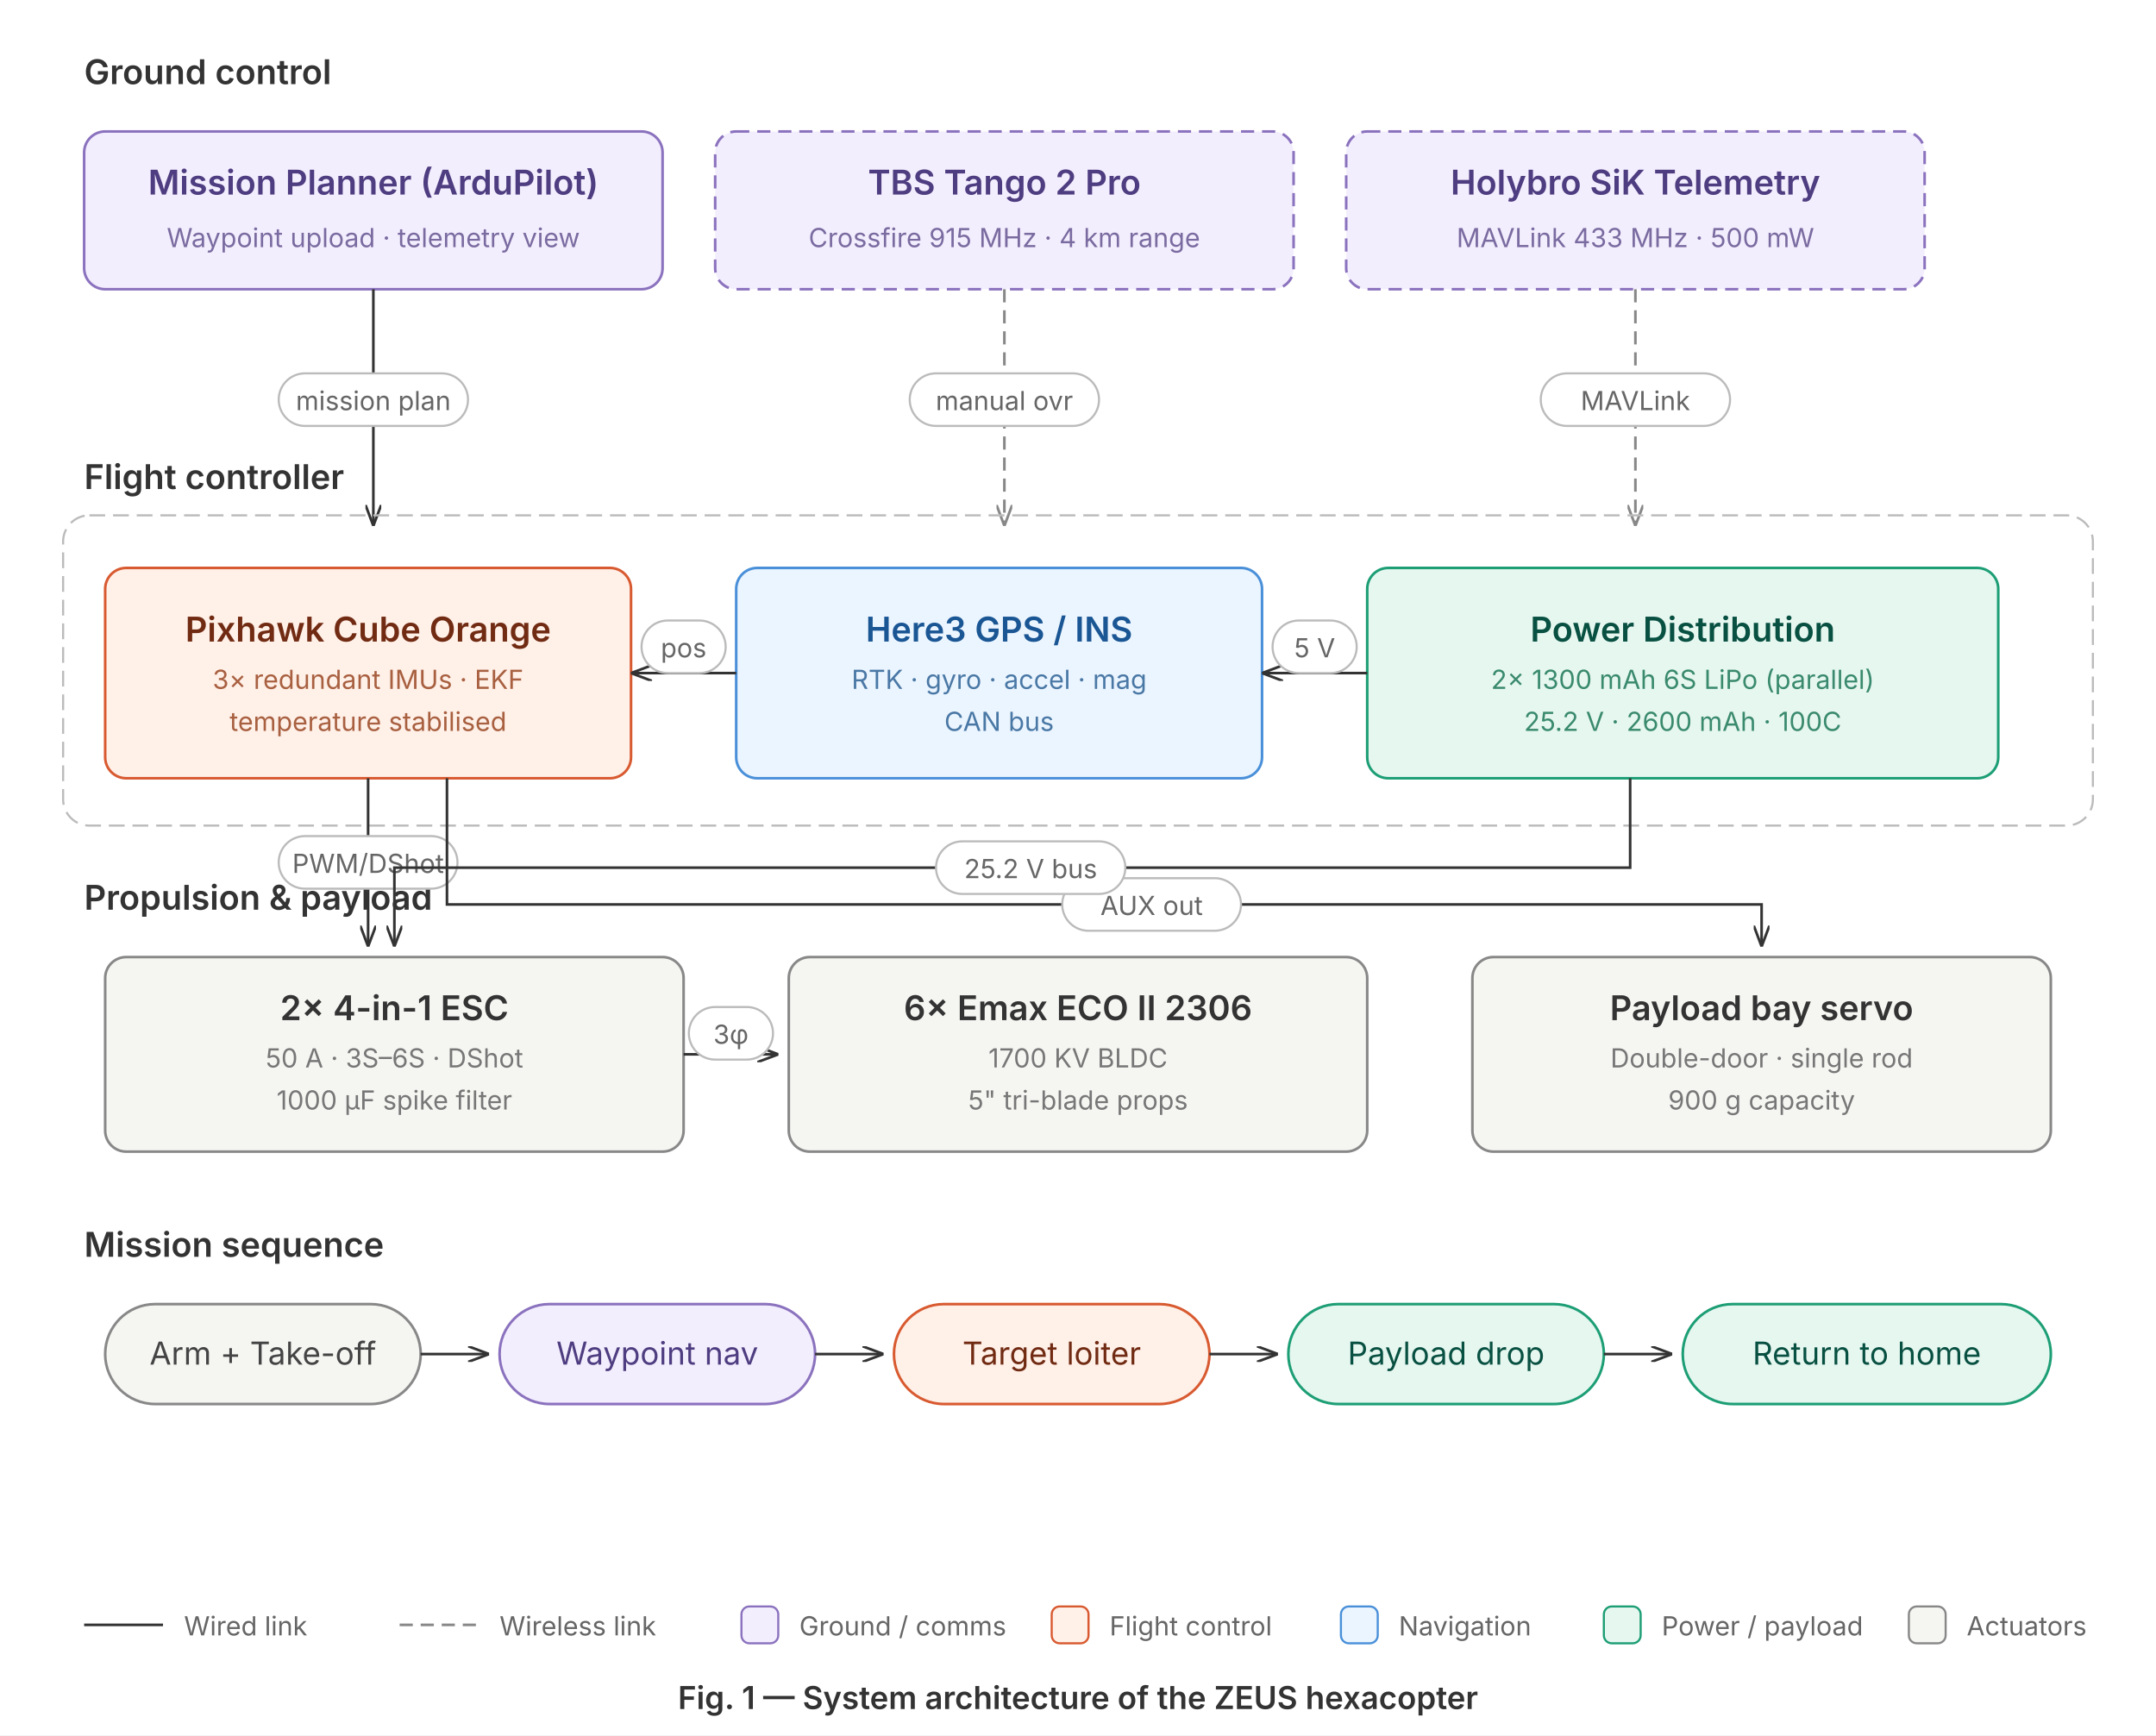
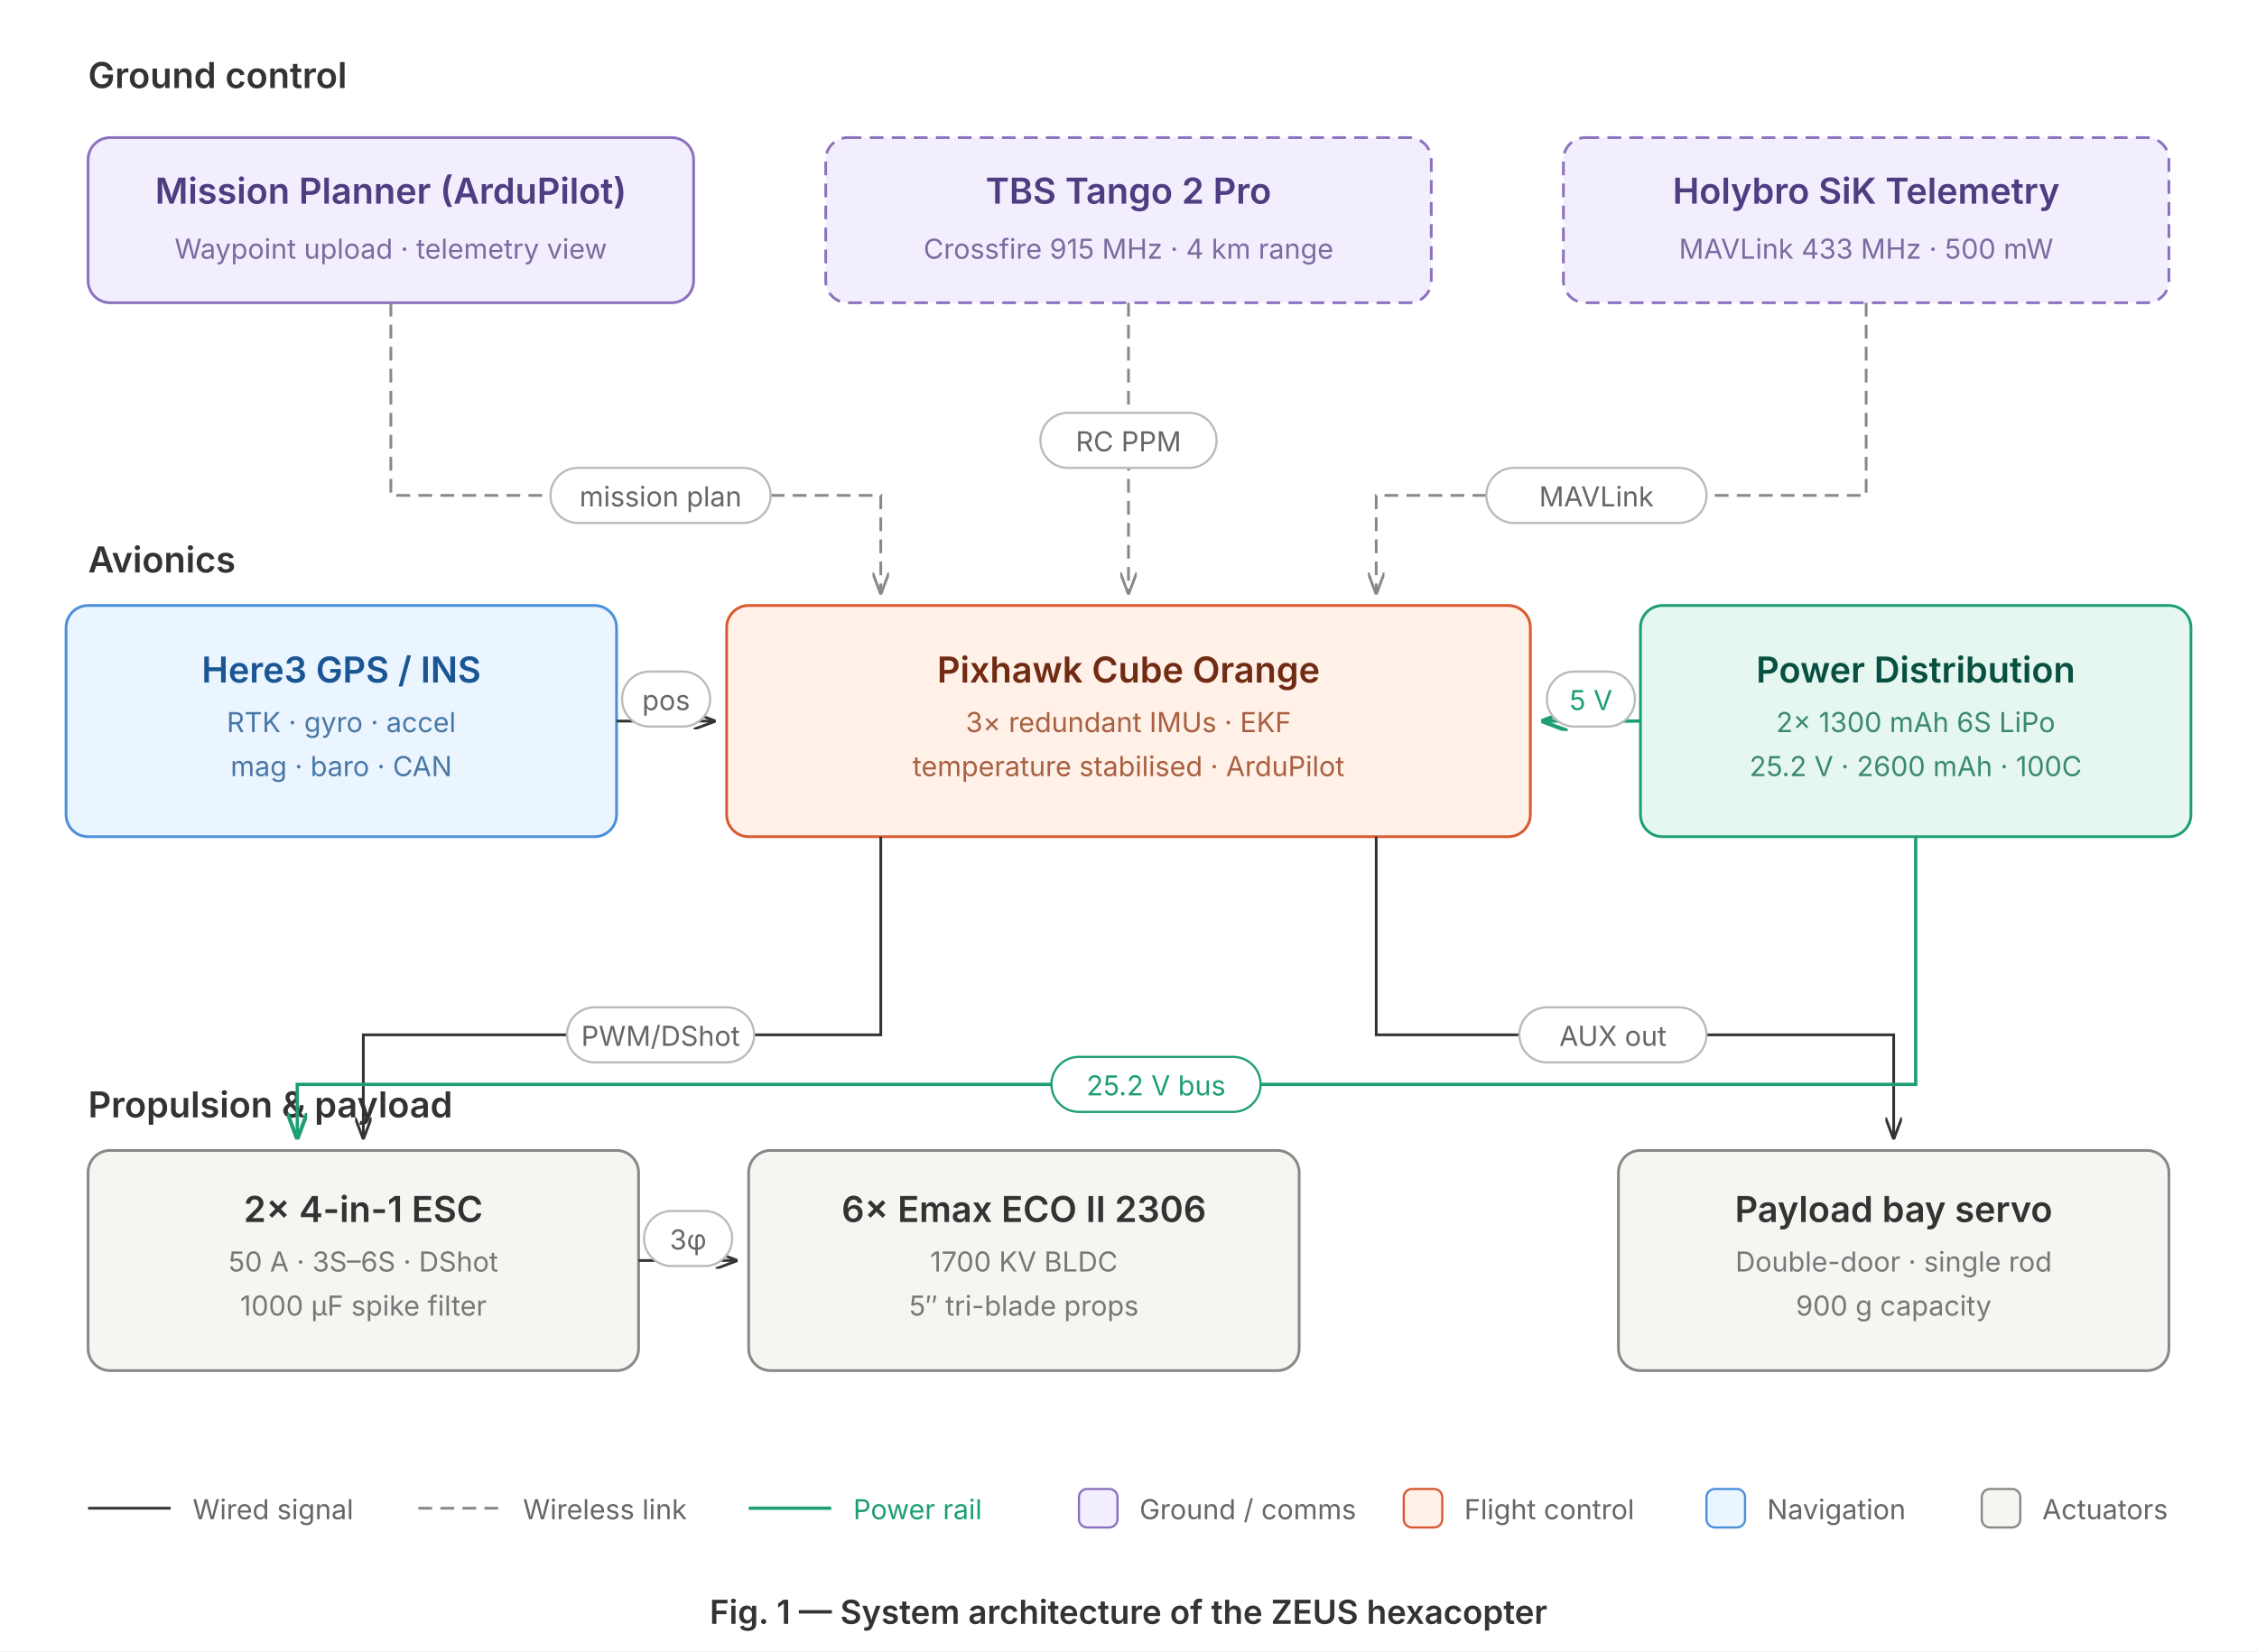
- <svg xmlns="http://www.w3.org/2000/svg" viewBox="0 0 820 660" font-family="'Inter', 'Segoe UI', 'Helvetica Neue', Arial, sans-serif">
+ <svg xmlns="http://www.w3.org/2000/svg" viewBox="0 0 820 600" font-family="'Inter', 'Segoe UI', 'Helvetica Neue', Arial, sans-serif">
  <defs>
    <marker id="arr" markerWidth="8" markerHeight="6" refX="8" refY="3" orient="auto">
      <path d="M0,0 L8,3 L0,6" fill="none" stroke="#333" stroke-width="1" stroke-linejoin="round" stroke-linecap="round" />
    </marker>
    <marker id="arr-dash" markerWidth="8" markerHeight="6" refX="8" refY="3" orient="auto">
      <path d="M0,0 L8,3 L0,6" fill="none" stroke="#888" stroke-width="1" stroke-linejoin="round" stroke-linecap="round" />
    </marker>
+     <marker id="arr-pwr" markerWidth="8" markerHeight="6" refX="8" refY="3" orient="auto">
+       <path d="M0,0 L8,3 L0,6" fill="none" stroke="#1D9E75" stroke-width="1.2" stroke-linejoin="round" stroke-linecap="round" />
+     </marker>
  </defs>
-   <rect width="820" height="660" fill="#fff" />
+   <rect width="820" height="600" fill="#fff" />
  <text x="32" y="32" fill="#333" font-size="13" font-weight="600">Ground control</text>
  <rect x="32" y="50" width="220" height="60" rx="8" fill="#F3EEFE" stroke="#8B72BE" stroke-width="1" />
  <text x="142" y="74" text-anchor="middle" fill="#4E3D80" font-size="13" font-weight="600">Mission Planner (ArduPilot)</text>
  <text x="142" y="94" text-anchor="middle" fill="#7A6BA0" font-size="10">Waypoint upload · telemetry view</text>
-   <rect x="272" y="50" width="220" height="60" rx="8" fill="#F3EEFE" stroke="#8B72BE" stroke-width="1" stroke-dasharray="5,3" />
-   <text x="382" y="74" text-anchor="middle" fill="#4E3D80" font-size="13" font-weight="600">TBS Tango 2 Pro</text>
-   <text x="382" y="94" text-anchor="middle" fill="#7A6BA0" font-size="10">Crossfire 915 MHz · 4 km range</text>
-   <rect x="512" y="50" width="220" height="60" rx="8" fill="#F3EEFE" stroke="#8B72BE" stroke-width="1" stroke-dasharray="5,3" />
-   <text x="622" y="74" text-anchor="middle" fill="#4E3D80" font-size="13" font-weight="600">Holybro SiK Telemetry</text>
-   <text x="622" y="94" text-anchor="middle" fill="#7A6BA0" font-size="10">MAVLink 433 MHz · 500 mW</text>
-   <line x1="142" y1="110" x2="142" y2="200" stroke="#333" stroke-width="1" marker-end="url(#arr)" />
-   <rect x="106" y="142" width="72" height="20" rx="10" fill="#fff" stroke="#bbb" stroke-width="0.8" />
-   <text x="142" y="156" text-anchor="middle" fill="#666" font-size="10">mission plan</text>
-   <line x1="382" y1="110" x2="382" y2="200" stroke="#888" stroke-width="1" stroke-dasharray="5,3" marker-end="url(#arr-dash)" />
-   <rect x="346" y="142" width="72" height="20" rx="10" fill="#fff" stroke="#bbb" stroke-width="0.8" />
-   <text x="382" y="156" text-anchor="middle" fill="#666" font-size="10">manual ovr</text>
-   <line x1="622" y1="110" x2="622" y2="200" stroke="#888" stroke-width="1" stroke-dasharray="5,3" marker-end="url(#arr-dash)" />
-   <rect x="586" y="142" width="72" height="20" rx="10" fill="#fff" stroke="#bbb" stroke-width="0.8" />
-   <text x="622" y="156" text-anchor="middle" fill="#666" font-size="10">MAVLink</text>
-   <text x="32" y="186" fill="#333" font-size="13" font-weight="600">Flight controller</text>
-   <rect x="24" y="196" width="772" height="118" rx="10" fill="none" stroke="#bbb" stroke-width="0.8" stroke-dasharray="6,3" />
-   <rect x="40" y="216" width="200" height="80" rx="8" fill="#FFF0E8" stroke="#D85A30" stroke-width="1" />
-   <text x="140" y="244" text-anchor="middle" fill="#712B13" font-size="13" font-weight="600">Pixhawk Cube Orange</text>
-   <text x="140" y="262" text-anchor="middle" fill="#A86040" font-size="10">3× redundant IMUs · EKF</text>
-   <text x="140" y="278" text-anchor="middle" fill="#A86040" font-size="10">temperature stabilised</text>
-   <rect x="280" y="216" width="200" height="80" rx="8" fill="#EBF5FF" stroke="#4A90D9" stroke-width="1" />
-   <text x="380" y="244" text-anchor="middle" fill="#1A5694" font-size="13" font-weight="600">Here3 GPS / INS</text>
-   <text x="380" y="262" text-anchor="middle" fill="#4A78A5" font-size="10">RTK · gyro · accel · mag</text>
-   <text x="380" y="278" text-anchor="middle" fill="#4A78A5" font-size="10">CAN bus</text>
-   <rect x="520" y="216" width="240" height="80" rx="8" fill="#E6F7F0" stroke="#1D9E75" stroke-width="1" />
-   <text x="640" y="244" text-anchor="middle" fill="#085041" font-size="13" font-weight="600">Power Distribution</text>
-   <text x="640" y="262" text-anchor="middle" fill="#3A8A6E" font-size="10">2× 1300 mAh 6S LiPo (parallel)</text>
-   <text x="640" y="278" text-anchor="middle" fill="#3A8A6E" font-size="10">25.2 V · 2600 mAh · 100C</text>
-   <line x1="280" y1="256" x2="240" y2="256" stroke="#333" stroke-width="1" marker-end="url(#arr)" />
-   <rect x="244" y="236" width="32" height="20" rx="10" fill="#fff" stroke="#bbb" stroke-width="0.8" />
-   <text x="260" y="250" text-anchor="middle" fill="#666" font-size="10">pos</text>
-   <line x1="520" y1="256" x2="480" y2="256" stroke="#333" stroke-width="1" marker-end="url(#arr)" />
-   <rect x="484" y="236" width="32" height="20" rx="10" fill="#fff" stroke="#bbb" stroke-width="0.8" />
-   <text x="500" y="250" text-anchor="middle" fill="#666" font-size="10">5 V</text>
-   <text x="32" y="346" fill="#333" font-size="13" font-weight="600">Propulsion &amp; payload</text>
-   <rect x="40" y="364" width="220" height="74" rx="8" fill="#F5F5F2" stroke="#888" stroke-width="1" />
-   <text x="150" y="388" text-anchor="middle" fill="#333" font-size="13" font-weight="600">2× 4-in-1 ESC</text>
-   <text x="150" y="406" text-anchor="middle" fill="#777" font-size="10">50 A · 3S–6S · DShot</text>
-   <text x="150" y="422" text-anchor="middle" fill="#777" font-size="10">1000 µF spike filter</text>
-   <rect x="300" y="364" width="220" height="74" rx="8" fill="#F5F5F2" stroke="#888" stroke-width="1" />
-   <text x="410" y="388" text-anchor="middle" fill="#333" font-size="13" font-weight="600">6× Emax ECO II 2306</text>
-   <text x="410" y="406" text-anchor="middle" fill="#777" font-size="10">1700 KV BLDC</text>
-   <text x="410" y="422" text-anchor="middle" fill="#777" font-size="10">5" tri-blade props</text>
-   <rect x="560" y="364" width="220" height="74" rx="8" fill="#F5F5F2" stroke="#888" stroke-width="1" />
-   <text x="670" y="388" text-anchor="middle" fill="#333" font-size="13" font-weight="600">Payload bay servo</text>
-   <text x="670" y="406" text-anchor="middle" fill="#777" font-size="10">Double-door · single rod</text>
-   <text x="670" y="422" text-anchor="middle" fill="#777" font-size="10">900 g capacity</text>
-   <path d="M140,296 L140,360" fill="none" stroke="#333" stroke-width="1" marker-end="url(#arr)" />
-   <rect x="106" y="318" width="68" height="20" rx="10" fill="#fff" stroke="#bbb" stroke-width="0.8" />
-   <text x="140" y="332" text-anchor="middle" fill="#666" font-size="10">PWM/DShot</text>
-   <line x1="260" y1="401" x2="296" y2="401" stroke="#333" stroke-width="1" marker-end="url(#arr)" />
-   <rect x="262" y="383" width="32" height="20" rx="10" fill="#fff" stroke="#bbb" stroke-width="0.8" />
-   <text x="278" y="397" text-anchor="middle" fill="#666" font-size="10">3φ</text>
-   <path d="M170,296 L170,344 L670,344 L670,360" fill="none" stroke="#333" stroke-width="1" marker-end="url(#arr)" />
-   <rect x="404" y="334" width="68" height="20" rx="10" fill="#fff" stroke="#bbb" stroke-width="0.8" />
-   <text x="438" y="348" text-anchor="middle" fill="#666" font-size="10">AUX out</text>
-   <path d="M620,296 L620,330 L150,330 L150,360" fill="none" stroke="#333" stroke-width="1" marker-end="url(#arr)" />
-   <rect x="356" y="320" width="72" height="20" rx="10" fill="#fff" stroke="#bbb" stroke-width="0.8" />
-   <text x="392" y="334" text-anchor="middle" fill="#666" font-size="10">25.2 V bus</text>
-   <text x="32" y="478" fill="#333" font-size="13" font-weight="600">Mission sequence</text>
-   <rect x="40" y="496" width="120" height="38" rx="19" fill="#F5F5F2" stroke="#888" stroke-width="1" />
-   <text x="100" y="519" text-anchor="middle" fill="#444" font-size="12">Arm + Take-off</text>
-   <rect x="190" y="496" width="120" height="38" rx="19" fill="#F3EEFE" stroke="#8B72BE" stroke-width="1" />
-   <text x="250" y="519" text-anchor="middle" fill="#4E3D80" font-size="12">Waypoint nav</text>
-   <rect x="340" y="496" width="120" height="38" rx="19" fill="#FFF0E8" stroke="#D85A30" stroke-width="1" />
-   <text x="400" y="519" text-anchor="middle" fill="#712B13" font-size="12">Target loiter</text>
-   <rect x="490" y="496" width="120" height="38" rx="19" fill="#E6F7F0" stroke="#1D9E75" stroke-width="1" />
-   <text x="550" y="519" text-anchor="middle" fill="#085041" font-size="12">Payload drop</text>
-   <rect x="640" y="496" width="140" height="38" rx="19" fill="#E6F7F0" stroke="#1D9E75" stroke-width="1" />
-   <text x="710" y="519" text-anchor="middle" fill="#085041" font-size="12">Return to home</text>
-   <line x1="160" y1="515" x2="186" y2="515" stroke="#333" stroke-width="1" marker-end="url(#arr)" />
-   <line x1="310" y1="515" x2="336" y2="515" stroke="#333" stroke-width="1" marker-end="url(#arr)" />
-   <line x1="460" y1="515" x2="486" y2="515" stroke="#333" stroke-width="1" marker-end="url(#arr)" />
-   <line x1="610" y1="515" x2="636" y2="515" stroke="#333" stroke-width="1" marker-end="url(#arr)" />
-   <g transform="translate(32,610)">
+   <rect x="300" y="50" width="220" height="60" rx="8" fill="#F3EEFE" stroke="#8B72BE" stroke-width="1" stroke-dasharray="5,3" />
+   <text x="410" y="74" text-anchor="middle" fill="#4E3D80" font-size="13" font-weight="600">TBS Tango 2 Pro</text>
+   <text x="410" y="94" text-anchor="middle" fill="#7A6BA0" font-size="10">Crossfire 915 MHz · 4 km range</text>
+   <rect x="568" y="50" width="220" height="60" rx="8" fill="#F3EEFE" stroke="#8B72BE" stroke-width="1" stroke-dasharray="5,3" />
+   <text x="678" y="74" text-anchor="middle" fill="#4E3D80" font-size="13" font-weight="600">Holybro SiK Telemetry</text>
+   <text x="678" y="94" text-anchor="middle" fill="#7A6BA0" font-size="10">MAVLink 433 MHz · 500 mW</text>
+   <path d="M142,110 L142,180 L320,180 L320,216" fill="none" stroke="#888" stroke-width="1" stroke-dasharray="5,3" marker-end="url(#arr-dash)" />
+   <rect x="200" y="170" width="80" height="20" rx="10" fill="#fff" stroke="#bbb" stroke-width="0.8" />
+   <text x="240" y="184" text-anchor="middle" fill="#666" font-size="10">mission plan</text>
+   <line x1="410" y1="110" x2="410" y2="216" stroke="#888" stroke-width="1" stroke-dasharray="5,3" marker-end="url(#arr-dash)" />
+   <rect x="378" y="150" width="64" height="20" rx="10" fill="#fff" stroke="#bbb" stroke-width="0.8" />
+   <text x="410" y="164" text-anchor="middle" fill="#666" font-size="10">RC PPM</text>
+   <path d="M678,110 L678,180 L500,180 L500,216" fill="none" stroke="#888" stroke-width="1" stroke-dasharray="5,3" marker-end="url(#arr-dash)" />
+   <rect x="540" y="170" width="80" height="20" rx="10" fill="#fff" stroke="#bbb" stroke-width="0.8" />
+   <text x="580" y="184" text-anchor="middle" fill="#666" font-size="10">MAVLink</text>
+   <text x="32" y="208" fill="#333" font-size="13" font-weight="600">Avionics</text>
+   <rect x="24" y="220" width="200" height="84" rx="8" fill="#EBF5FF" stroke="#4A90D9" stroke-width="1" />
+   <text x="124" y="248" text-anchor="middle" fill="#1A5694" font-size="13" font-weight="600">Here3 GPS / INS</text>
+   <text x="124" y="266" text-anchor="middle" fill="#4A78A5" font-size="10">RTK · gyro · accel</text>
+   <text x="124" y="282" text-anchor="middle" fill="#4A78A5" font-size="10">mag · baro · CAN</text>
+   <rect x="264" y="220" width="292" height="84" rx="8" fill="#FFF0E8" stroke="#D85A30" stroke-width="1" />
+   <text x="410" y="248" text-anchor="middle" fill="#712B13" font-size="13" font-weight="600">Pixhawk Cube Orange</text>
+   <text x="410" y="266" text-anchor="middle" fill="#A86040" font-size="10">3× redundant IMUs · EKF</text>
+   <text x="410" y="282" text-anchor="middle" fill="#A86040" font-size="10">temperature stabilised · ArduPilot</text>
+   <rect x="596" y="220" width="200" height="84" rx="8" fill="#E6F7F0" stroke="#1D9E75" stroke-width="1" />
+   <text x="696" y="248" text-anchor="middle" fill="#085041" font-size="13" font-weight="600">Power Distribution</text>
+   <text x="696" y="266" text-anchor="middle" fill="#3A8A6E" font-size="10">2× 1300 mAh 6S LiPo</text>
+   <text x="696" y="282" text-anchor="middle" fill="#3A8A6E" font-size="10">25.2 V · 2600 mAh · 100C</text>
+   <line x1="224" y1="262" x2="260" y2="262" stroke="#333" stroke-width="1" marker-end="url(#arr)" />
+   <rect x="226" y="244" width="32" height="20" rx="10" fill="#fff" stroke="#bbb" stroke-width="0.8" />
+   <text x="242" y="258" text-anchor="middle" fill="#666" font-size="10">pos</text>
+   <line x1="596" y1="262" x2="560" y2="262" stroke="#1D9E75" stroke-width="1.2" marker-end="url(#arr-pwr)" />
+   <rect x="562" y="244" width="32" height="20" rx="10" fill="#fff" stroke="#bbb" stroke-width="0.8" />
+   <text x="578" y="258" text-anchor="middle" fill="#1D9E75" font-size="10">5 V</text>
+   <text x="32" y="406" fill="#333" font-size="13" font-weight="600">Propulsion &amp; payload</text>
+   <rect x="32" y="418" width="200" height="80" rx="8" fill="#F5F5F2" stroke="#888" stroke-width="1" />
+   <text x="132" y="444" text-anchor="middle" fill="#333" font-size="13" font-weight="600">2× 4-in-1 ESC</text>
+   <text x="132" y="462" text-anchor="middle" fill="#777" font-size="10">50 A · 3S–6S · DShot</text>
+   <text x="132" y="478" text-anchor="middle" fill="#777" font-size="10">1000 µF spike filter</text>
+   <rect x="272" y="418" width="200" height="80" rx="8" fill="#F5F5F2" stroke="#888" stroke-width="1" />
+   <text x="372" y="444" text-anchor="middle" fill="#333" font-size="13" font-weight="600">6× Emax ECO II 2306</text>
+   <text x="372" y="462" text-anchor="middle" fill="#777" font-size="10">1700 KV BLDC</text>
+   <text x="372" y="478" text-anchor="middle" fill="#777" font-size="10">5″ tri-blade props</text>
+   <rect x="588" y="418" width="200" height="80" rx="8" fill="#F5F5F2" stroke="#888" stroke-width="1" />
+   <text x="688" y="444" text-anchor="middle" fill="#333" font-size="13" font-weight="600">Payload bay servo</text>
+   <text x="688" y="462" text-anchor="middle" fill="#777" font-size="10">Double-door · single rod</text>
+   <text x="688" y="478" text-anchor="middle" fill="#777" font-size="10">900 g capacity</text>
+   <path d="M320,304 L320,376 L132,376 L132,414" fill="none" stroke="#333" stroke-width="1" marker-end="url(#arr)" />
+   <rect x="206" y="366" width="68" height="20" rx="10" fill="#fff" stroke="#bbb" stroke-width="0.8" />
+   <text x="240" y="380" text-anchor="middle" fill="#666" font-size="10">PWM/DShot</text>
+   <path d="M500,304 L500,376 L688,376 L688,414" fill="none" stroke="#333" stroke-width="1" marker-end="url(#arr)" />
+   <rect x="552" y="366" width="68" height="20" rx="10" fill="#fff" stroke="#bbb" stroke-width="0.8" />
+   <text x="586" y="380" text-anchor="middle" fill="#666" font-size="10">AUX out</text>
+   <path d="M696,304 L696,394 L108,394 L108,414" fill="none" stroke="#1D9E75" stroke-width="1.2" marker-end="url(#arr-pwr)" />
+   <rect x="382" y="384" width="76" height="20" rx="10" fill="#fff" stroke="#1D9E75" stroke-width="0.8" />
+   <text x="420" y="398" text-anchor="middle" fill="#1D9E75" font-size="10">25.2 V bus</text>
+   <line x1="232" y1="458" x2="268" y2="458" stroke="#333" stroke-width="1" marker-end="url(#arr)" />
+   <rect x="234" y="440" width="32" height="20" rx="10" fill="#fff" stroke="#bbb" stroke-width="0.8" />
+   <text x="250" y="454" text-anchor="middle" fill="#666" font-size="10">3φ</text>
+   <g transform="translate(32,540)">
    <line x1="0" y1="8" x2="30" y2="8" stroke="#333" stroke-width="1" />
-     <text x="38" y="12" fill="#666" font-size="10">Wired link</text>
+     <text x="38" y="12" fill="#666" font-size="10">Wired signal</text>
    <line x1="120" y1="8" x2="150" y2="8" stroke="#888" stroke-width="1" stroke-dasharray="5,3" />
    <text x="158" y="12" fill="#666" font-size="10">Wireless link</text>
-     <rect x="250" y="1" width="14" height="14" rx="3" fill="#F3EEFE" stroke="#8B72BE" stroke-width="0.8" />
-     <text x="272" y="12" fill="#666" font-size="10">Ground / comms</text>
-     <rect x="368" y="1" width="14" height="14" rx="3" fill="#FFF0E8" stroke="#D85A30" stroke-width="0.8" />
-     <text x="390" y="12" fill="#666" font-size="10">Flight control</text>
-     <rect x="478" y="1" width="14" height="14" rx="3" fill="#EBF5FF" stroke="#4A90D9" stroke-width="0.8" />
-     <text x="500" y="12" fill="#666" font-size="10">Navigation</text>
-     <rect x="578" y="1" width="14" height="14" rx="3" fill="#E6F7F0" stroke="#1D9E75" stroke-width="0.8" />
-     <text x="600" y="12" fill="#666" font-size="10">Power / payload</text>
-     <rect x="694" y="1" width="14" height="14" rx="3" fill="#F5F5F2" stroke="#888" stroke-width="0.8" />
-     <text x="716" y="12" fill="#666" font-size="10">Actuators</text>
+     <line x1="240" y1="8" x2="270" y2="8" stroke="#1D9E75" stroke-width="1.2" />
+     <text x="278" y="12" fill="#1D9E75" font-size="10">Power rail</text>
+     <rect x="360" y="1" width="14" height="14" rx="3" fill="#F3EEFE" stroke="#8B72BE" stroke-width="0.8" />
+     <text x="382" y="12" fill="#666" font-size="10">Ground / comms</text>
+     <rect x="478" y="1" width="14" height="14" rx="3" fill="#FFF0E8" stroke="#D85A30" stroke-width="0.8" />
+     <text x="500" y="12" fill="#666" font-size="10">Flight control</text>
+     <rect x="588" y="1" width="14" height="14" rx="3" fill="#EBF5FF" stroke="#4A90D9" stroke-width="0.8" />
+     <text x="610" y="12" fill="#666" font-size="10">Navigation</text>
+     <rect x="688" y="1" width="14" height="14" rx="3" fill="#F5F5F2" stroke="#888" stroke-width="0.8" />
+     <text x="710" y="12" fill="#666" font-size="10">Actuators</text>
  </g>
-   <text x="410" y="650" text-anchor="middle" fill="#333" font-size="12" font-weight="600">Fig. 1 — System architecture of the ZEUS hexacopter</text>
+   <text x="410" y="590" text-anchor="middle" fill="#333" font-size="12" font-weight="600">Fig. 1 — System architecture of the ZEUS hexacopter</text>
</svg>
